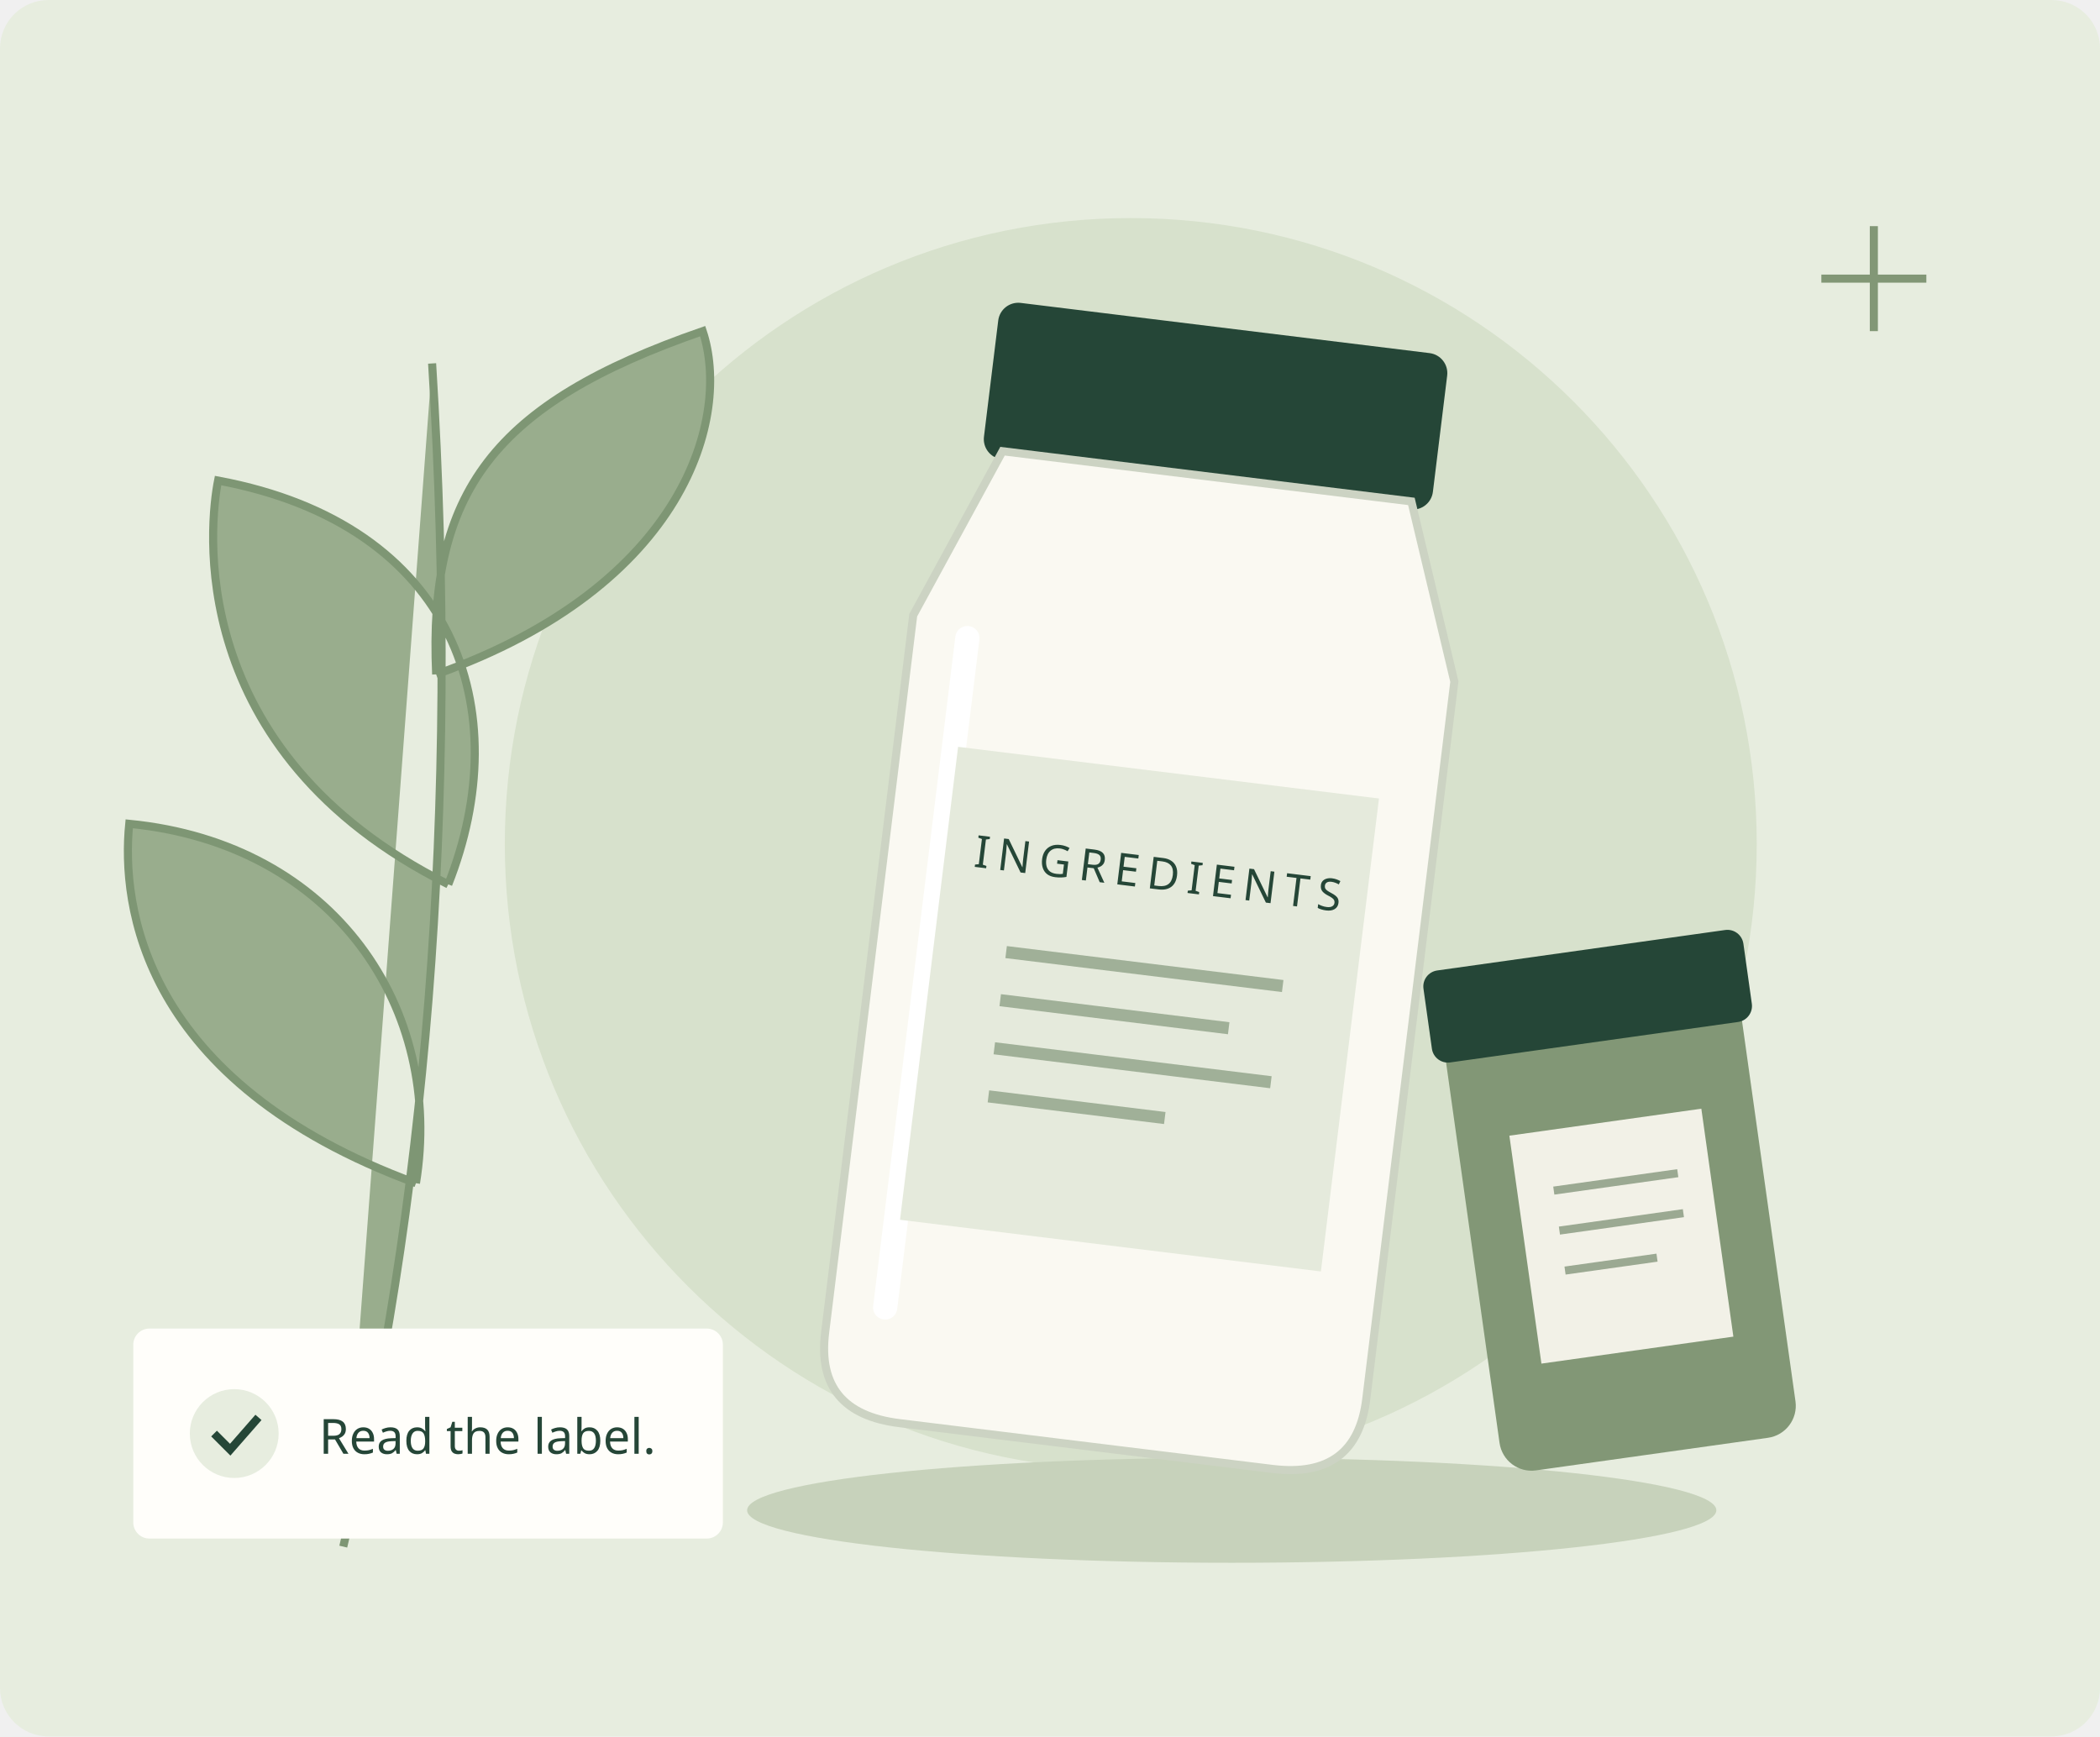
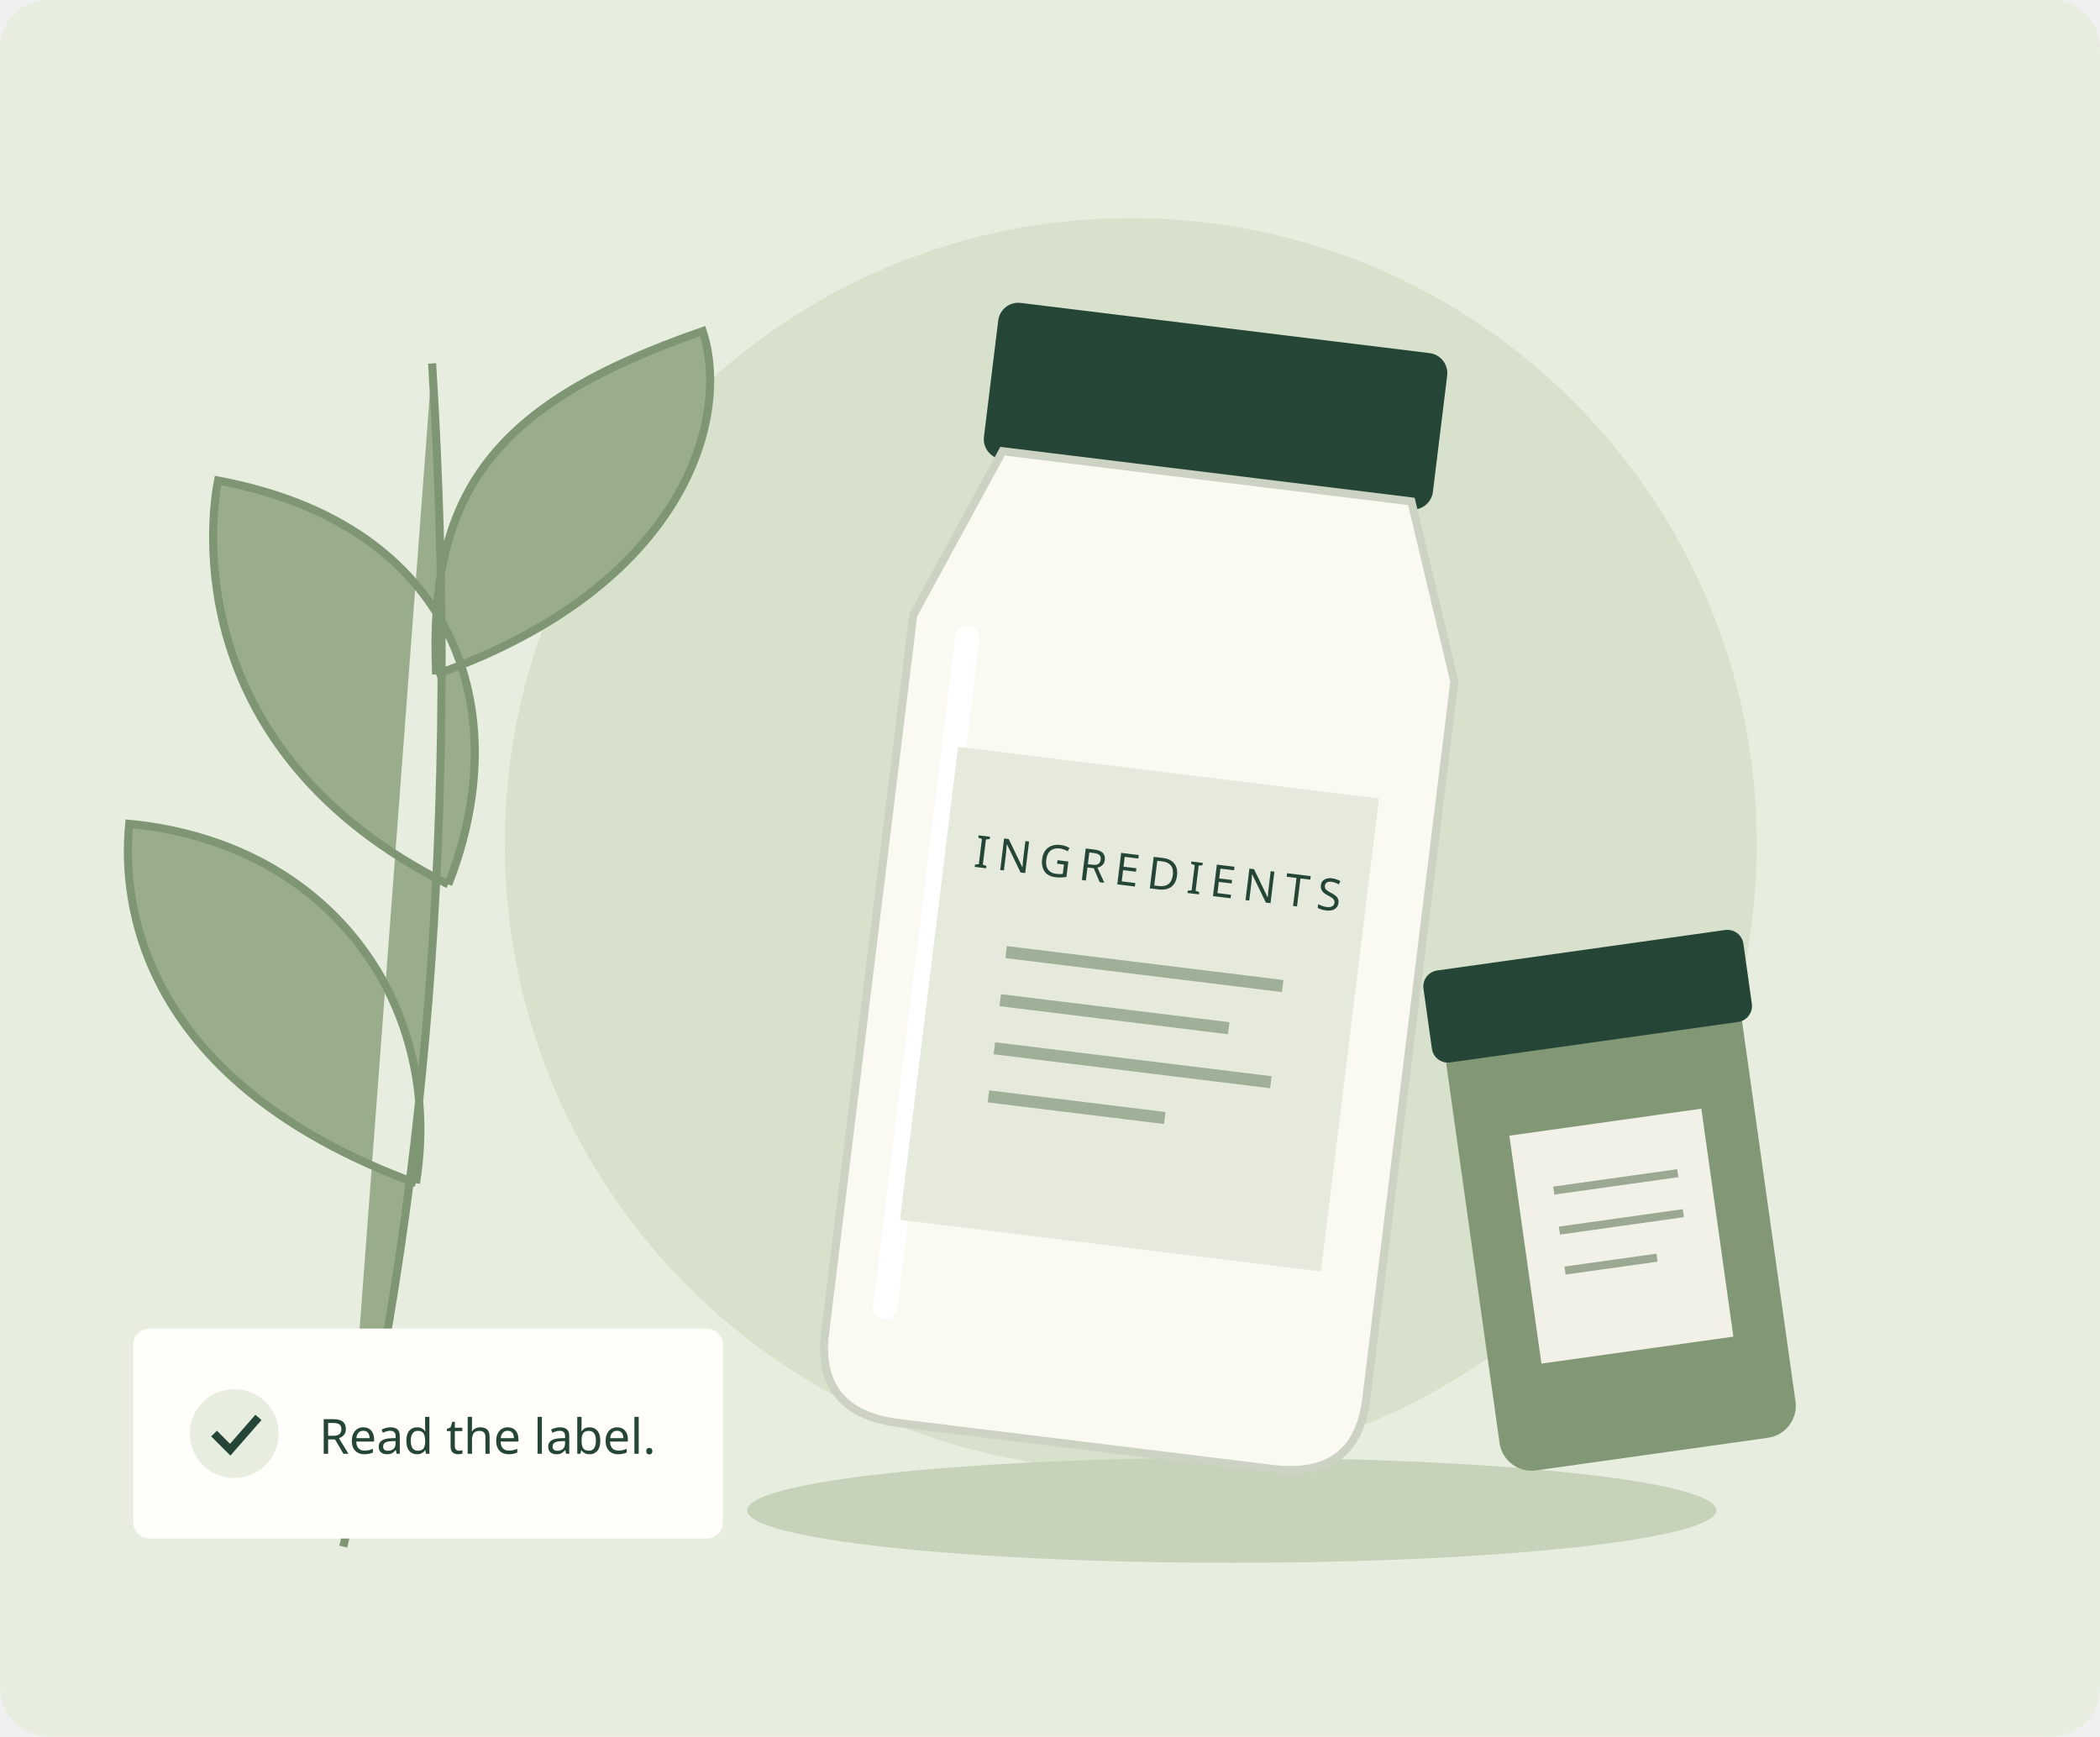
<svg xmlns="http://www.w3.org/2000/svg" viewBox="0 0 520 430" role="img" aria-labelledby="title desc">
  <rect width="520" height="430" rx="12" fill="#e7eddf" />
  <circle cx="280" cy="209" r="155" fill="#d7e1cc" />
  <path d="M85 383C105 300 114 202 107 90M111 219C45 186 52 129 54 119C113 130 128 176 111 219M108 167C170 145 181 103 174 82C122 100 106 122 108 167M103 293C35 268 30 224 32 204C83 209 110 250 103 293" fill="#99ad8d" stroke="#7e9674" stroke-width="2" />
  <ellipse cx="305" cy="374" rx="120" ry="13" fill="#c7d2bb" />
  <g transform="rotate(7 300 240)">
    <rect x="228" y="82" width="112" height="39" rx="5" fill="#254637" />
    <path d="M233 119H335L351 162V341Q351 361 330 361H237Q216 361 216 341V162Z" fill="#faf9f2" stroke="#ccd3c3" stroke-width="2" />
    <path d="M230 166V333" stroke="#fff" stroke-width="6" stroke-linecap="round" />
    <rect x="231" y="193" width="105" height="118" fill="#e5eadc" />
    <text x="284" y="222" text-anchor="middle" font-family="sans-serif" font-size="11" letter-spacing="2" fill="#254637">INGREDIENTS</text>
    <path d="M249 242H318M249 254H306M249 266H318M249 278H293" stroke="#a0b098" stroke-width="3" />
  </g>
  <g transform="rotate(-8 399 310)">
    <rect x="365" y="246" width="74" height="115" rx="8" fill="#829776" />
    <rect x="362" y="235" width="80" height="23" rx="4" fill="#254637" />
    <rect x="378" y="278" width="48" height="57" fill="#f2f1e7" />
    <path d="M387 293H418M387 303H418M387 313H410" stroke="#9ba992" stroke-width="2" />
  </g>
  <g transform="translate(33 329)">
    <rect width="146" height="52" rx="4" fill="#fffefa" />
    <circle cx="25" cy="26" r="11" fill="#e7eddf" />
    <path d="M20 26L24 30L31 22" fill="none" stroke="#254637" stroke-width="2" />
    <text x="46" y="31" font-family="sans-serif" font-size="12" fill="#254637">Read the label.</text>
  </g>
-   <path d="M464 56V82M451 69H477" stroke="#829776" stroke-width="2" />
</svg>
